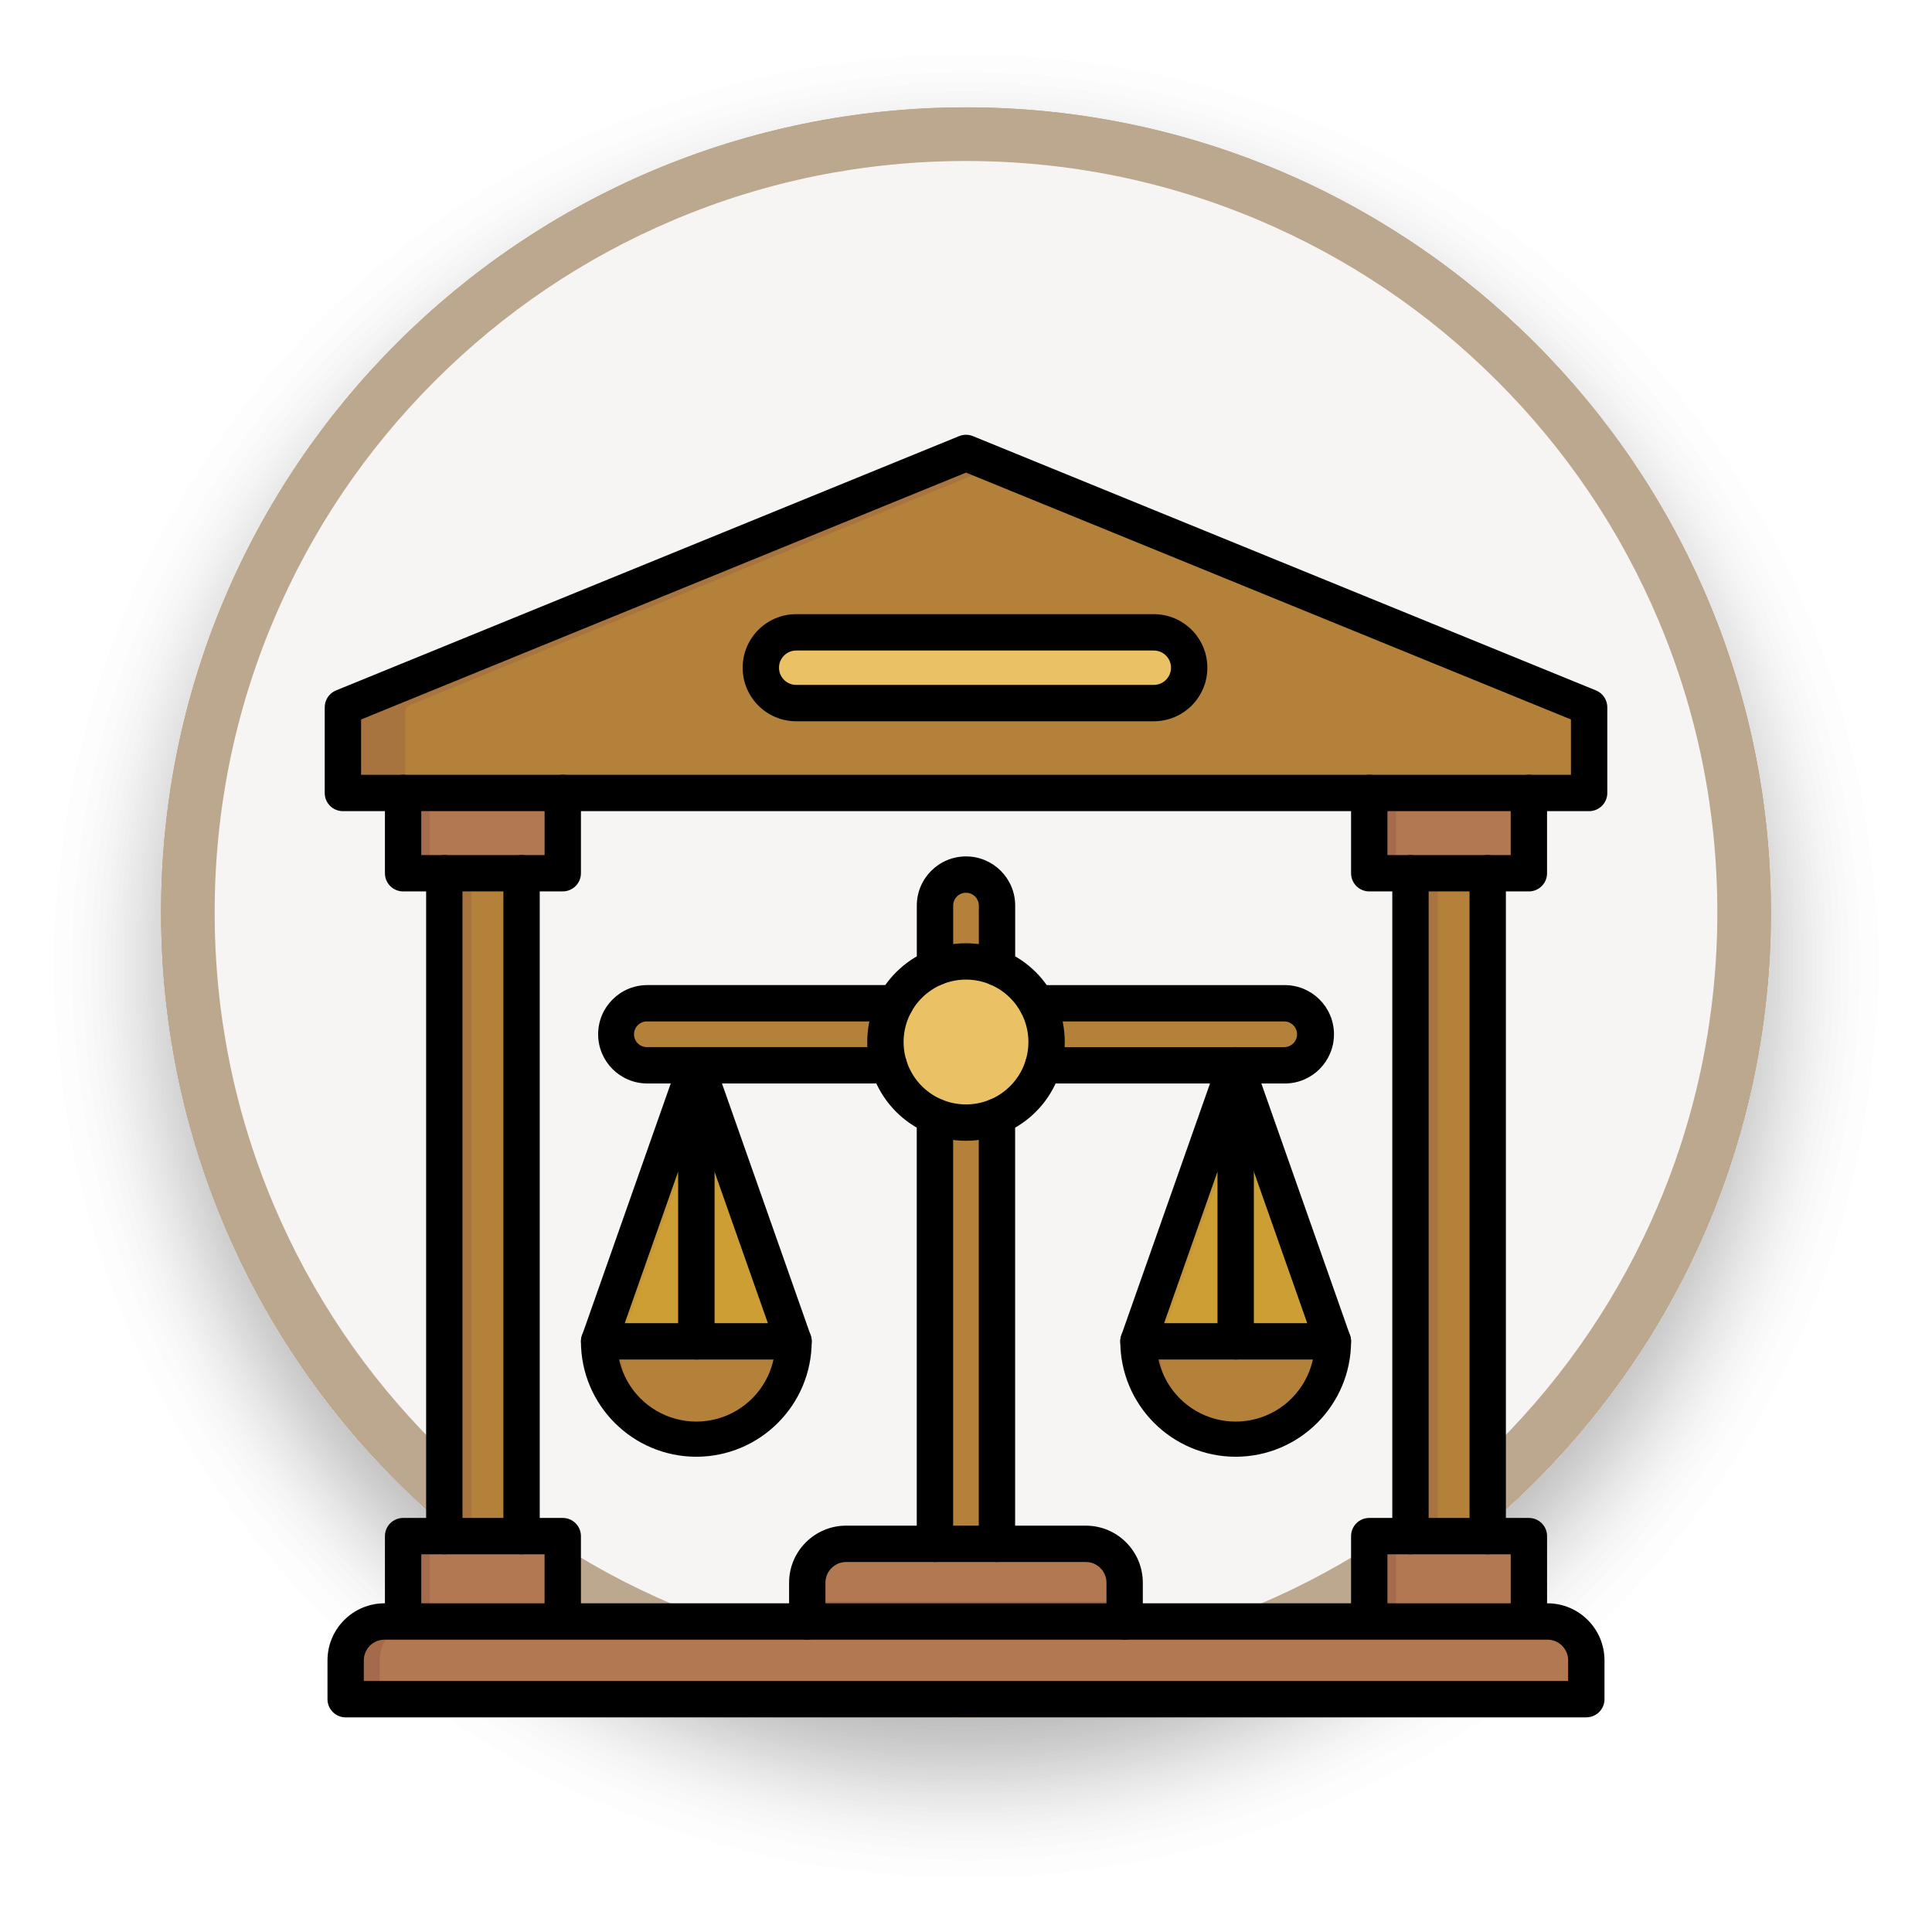
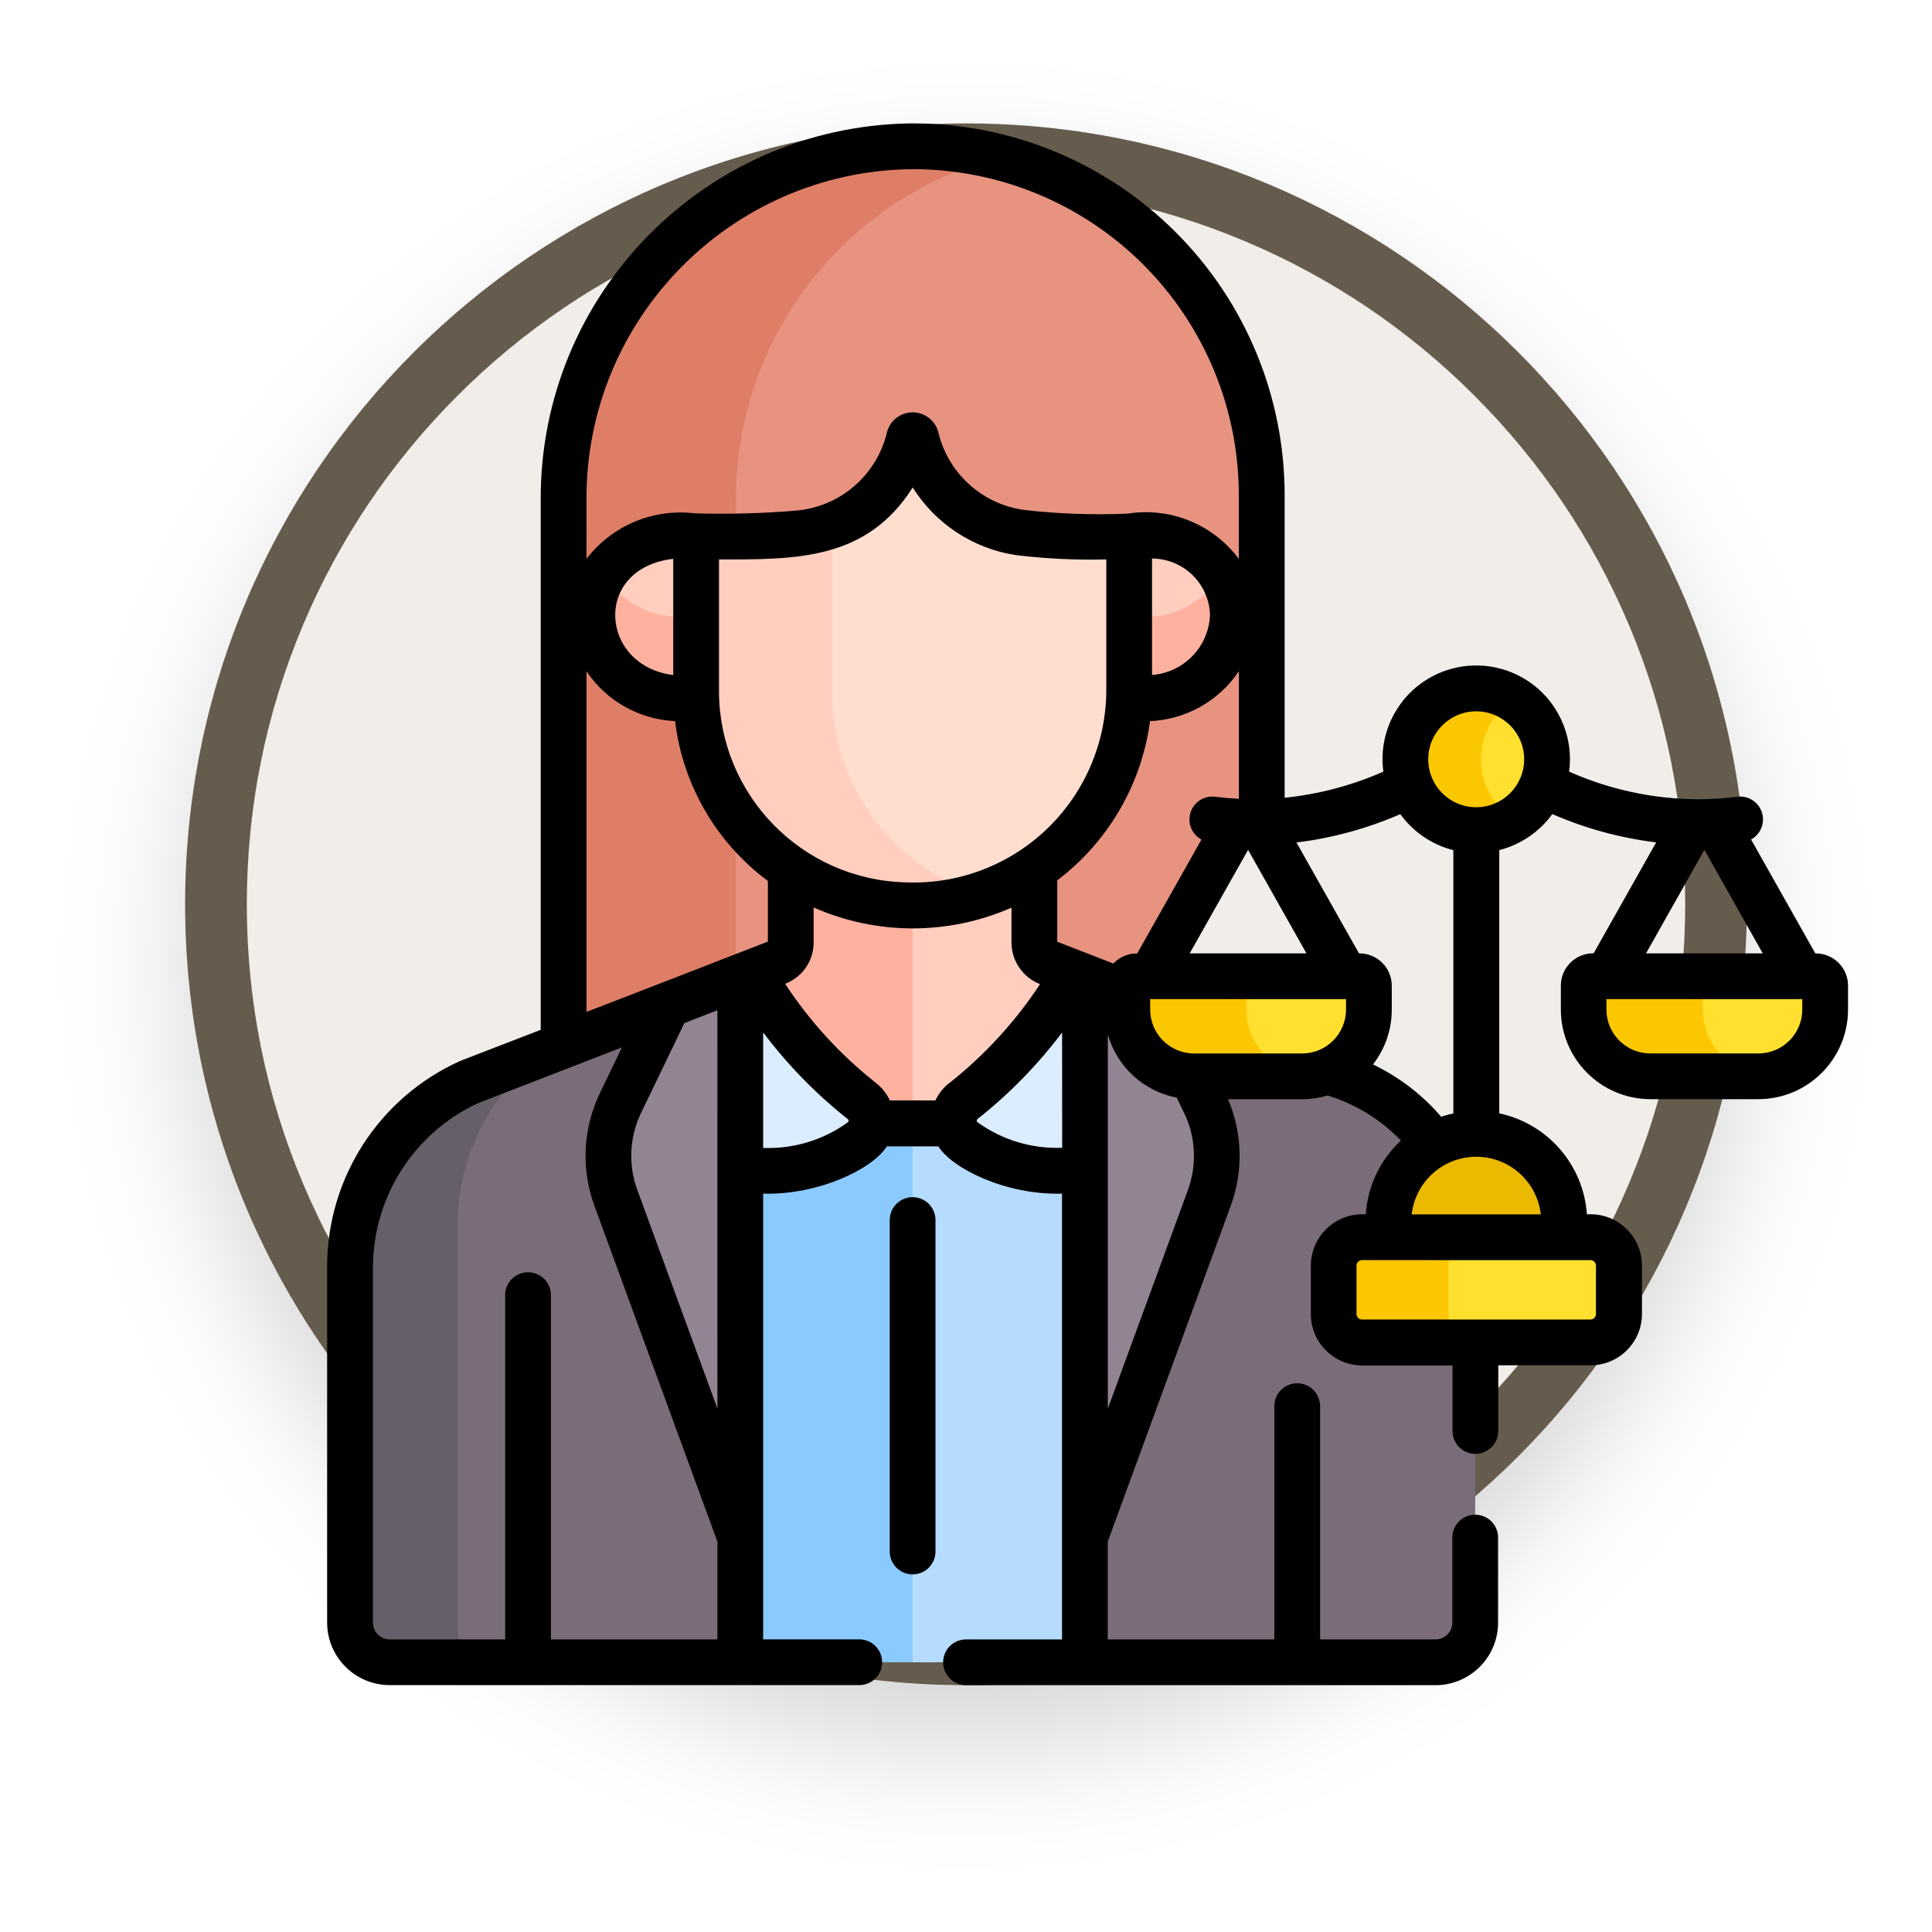
- <svg xmlns="http://www.w3.org/2000/svg" width="108" height="108" viewBox="0 0 108 108">
+ <svg xmlns="http://www.w3.org/2000/svg" width="93.934" height="93.934" viewBox="0 0 93.934 93.934">
  <defs>
-     <filter id="Path_978624" x="0" y="0" width="108" height="108" filterUnits="userSpaceOnUse">
+     <filter id="Path_978624" x="0" y="0" width="93.934" height="93.934" filterUnits="userSpaceOnUse">
      <feOffset dy="3" input="SourceAlpha" />
      <feGaussianBlur stdDeviation="3" result="blur" />
      <feFlood flood-opacity="0.161" />
      <feComposite operator="in" in2="blur" />
      <feComposite in="SourceGraphic" />
    </filter>
-     <filter id="Path_1076716" x="0" y="0" width="108" height="108" filterUnits="userSpaceOnUse">
-       <feOffset dy="3" input="SourceAlpha" />
-       <feGaussianBlur stdDeviation="3" result="blur-2" />
-       <feFlood flood-opacity="0.161" />
-       <feComposite operator="in" in2="blur-2" />
-       <feComposite in="SourceGraphic" />
-     </filter>
  </defs>
-   <g id="Group_1220638" data-name="Group 1220638" transform="translate(-619 -7810)">
-     <g id="Group_1220540" data-name="Group 1220540">
-       <g id="Group_1220539" data-name="Group 1220539" transform="translate(423 414.885)">
-         <g id="Group_1208503" data-name="Group 1208503" transform="translate(-420 6909.115)">
-           <g id="Group_1200660" data-name="Group 1200660">
-             <g id="Group_1181203" data-name="Group 1181203" transform="translate(625 492)">
-               <g id="Group_1172348" data-name="Group 1172348" transform="translate(0)">
-                 <g id="Group_1171897" data-name="Group 1171897">
-                   <g id="Group_1171052" data-name="Group 1171052">
-                     <g id="Group_1164581" data-name="Group 1164581">
-                       <g id="Group_1144123" data-name="Group 1144123">
-                         <g transform="matrix(1, 0, 0, 1, -9, -6)" filter="url(#Path_978624)">
-                           <g id="Path_978624-2" data-name="Path 978624" transform="translate(9 6)" fill="#f7f5f3">
-                             <path d="M 45 88.5 C 39.127 88.5 33.43 87.35 28.068 85.082 C 22.889 82.891 18.236 79.755 14.241 75.759 C 10.245 71.764 7.109 67.111 4.918 61.932 C 2.65 56.57 1.5 50.873 1.5 45 C 1.5 39.127 2.65 33.43 4.918 28.068 C 7.109 22.889 10.245 18.236 14.241 14.241 C 18.236 10.245 22.889 7.109 28.068 4.918 C 33.43 2.65 39.127 1.5 45 1.5 C 50.873 1.5 56.57 2.65 61.932 4.918 C 67.111 7.109 71.764 10.245 75.759 14.241 C 79.755 18.236 82.891 22.889 85.082 28.068 C 87.35 33.43 88.5 39.127 88.5 45 C 88.5 50.873 87.35 56.57 85.082 61.932 C 82.891 67.111 79.755 71.764 75.759 75.759 C 71.764 79.755 67.111 82.891 61.932 85.082 C 56.57 87.35 50.873 88.5 45 88.5 Z" stroke="none" />
-                             <path d="M 45 3 C 39.329 3 33.829 4.11 28.653 6.299 C 23.652 8.415 19.16 11.443 15.302 15.302 C 11.443 19.16 8.415 23.652 6.299 28.653 C 4.11 33.829 3 39.329 3 45 C 3 50.671 4.11 56.171 6.299 61.347 C 8.415 66.348 11.443 70.84 15.302 74.698 C 19.16 78.557 23.652 81.585 28.653 83.701 C 33.829 85.89 39.329 87 45 87 C 50.671 87 56.171 85.89 61.347 83.701 C 66.348 81.585 70.84 78.557 74.698 74.698 C 78.557 70.84 81.585 66.348 83.701 61.347 C 85.89 56.171 87 50.671 87 45 C 87 39.329 85.89 33.829 83.701 28.653 C 81.585 23.652 78.557 19.16 74.698 15.302 C 70.84 11.443 66.348 8.415 61.347 6.299 C 56.171 4.11 50.671 3 45 3 M 45 0 C 69.853 0 90 20.147 90 45 C 90 69.853 69.853 90 45 90 C 20.147 90 0 69.853 0 45 C 0 20.147 20.147 0 45 0 Z" stroke="none" fill="#bca78f" />
-                           </g>
-                         </g>
-                         <g transform="matrix(1, 0, 0, 1, -9, -6)" filter="url(#Path_1076716)">
-                           <g id="Path_1076716-2" data-name="Path 1076716" transform="translate(9 6)" fill="#f7f5f3">
-                             <path d="M 45 88.5 C 39.127 88.5 33.43 87.35 28.068 85.082 C 22.889 82.891 18.236 79.755 14.241 75.759 C 10.245 71.764 7.109 67.111 4.918 61.932 C 2.65 56.57 1.5 50.873 1.5 45 C 1.5 39.127 2.65 33.43 4.918 28.068 C 7.109 22.889 10.245 18.236 14.241 14.241 C 18.236 10.245 22.889 7.109 28.068 4.918 C 33.43 2.65 39.127 1.5 45 1.5 C 50.873 1.5 56.57 2.65 61.932 4.918 C 67.111 7.109 71.764 10.245 75.759 14.241 C 79.755 18.236 82.891 22.889 85.082 28.068 C 87.35 33.43 88.5 39.127 88.5 45 C 88.5 50.873 87.35 56.57 85.082 61.932 C 82.891 67.111 79.755 71.764 75.759 75.759 C 71.764 79.755 67.111 82.891 61.932 85.082 C 56.57 87.35 50.873 88.5 45 88.5 Z" stroke="none" />
-                             <path d="M 45 3 C 39.329 3 33.829 4.11 28.653 6.299 C 23.652 8.415 19.16 11.443 15.302 15.302 C 11.443 19.16 8.415 23.652 6.299 28.653 C 4.11 33.829 3 39.329 3 45 C 3 50.671 4.11 56.171 6.299 61.347 C 8.415 66.348 11.443 70.84 15.302 74.698 C 19.16 78.557 23.652 81.585 28.653 83.701 C 33.829 85.89 39.329 87 45 87 C 50.671 87 56.171 85.89 61.347 83.701 C 66.348 81.585 70.84 78.557 74.698 74.698 C 78.557 70.84 81.585 66.348 83.701 61.347 C 85.89 56.171 87 50.671 87 45 C 87 39.329 85.89 33.829 83.701 28.653 C 81.585 23.652 78.557 19.16 74.698 15.302 C 70.84 11.443 66.348 8.415 61.347 6.299 C 56.171 4.11 50.671 3 45 3 M 45 0 C 69.853 0 90 20.147 90 45 C 90 69.853 69.853 90 45 90 C 20.147 90 0 69.853 0 45 C 0 20.147 20.147 0 45 0 Z" stroke="none" fill="#bca78f" />
-                           </g>
-                         </g>
-                       </g>
-                     </g>
+   <g id="Group_1222235" data-name="Group 1222235" transform="translate(-609 -3132.29)">
+     <g id="Group_1222152" data-name="Group 1222152" transform="translate(0 60.257)">
+       <g id="Group_1220897" data-name="Group 1220897" transform="translate(2.459 -2427.083)">
+         <g id="Group_1219946" data-name="Group 1219946" transform="translate(615.541 5505.116)">
+           <g id="Group_1208655" data-name="Group 1208655">
+             <g id="Group_1208068" data-name="Group 1208068">
+               <g id="Group_1144123" data-name="Group 1144123">
+                 <g transform="matrix(1, 0, 0, 1, -9, -6)" filter="url(#Path_978624)">
+                   <g id="Path_978624-2" data-name="Path 978624" transform="translate(9 6)" fill="#f1ede8">
+                     <path d="M 37.967 74.434 C 33.043 74.434 28.268 73.47 23.773 71.568 C 19.43 69.732 15.53 67.102 12.181 63.753 C 8.831 60.403 6.202 56.503 4.365 52.161 C 2.464 47.666 1.5 42.89 1.5 37.967 C 1.5 33.043 2.464 28.268 4.365 23.773 C 6.202 19.43 8.831 15.53 12.181 12.181 C 15.53 8.831 19.43 6.202 23.773 4.365 C 28.268 2.464 33.043 1.5 37.967 1.5 C 42.89 1.5 47.666 2.464 52.161 4.365 C 56.503 6.202 60.403 8.831 63.753 12.181 C 67.102 15.53 69.732 19.43 71.568 23.773 C 73.47 28.268 74.434 33.043 74.434 37.967 C 74.434 42.89 73.47 47.666 71.568 52.161 C 69.732 56.503 67.102 60.403 63.753 63.753 C 60.403 67.102 56.503 69.732 52.161 71.568 C 47.666 73.47 42.89 74.434 37.967 74.434 Z" stroke="none" />
+                     <path d="M 37.967 3 C 33.245 3 28.666 3.924 24.357 5.747 C 20.194 7.508 16.454 10.029 13.242 13.242 C 10.029 16.454 7.508 20.194 5.747 24.357 C 3.924 28.666 3 33.245 3 37.967 C 3 42.689 3.924 47.268 5.747 51.577 C 7.508 55.74 10.029 59.48 13.242 62.692 C 16.454 65.904 20.194 68.426 24.357 70.187 C 28.666 72.009 33.245 72.934 37.967 72.934 C 42.689 72.934 47.268 72.009 51.577 70.187 C 55.74 68.426 59.48 65.904 62.692 62.692 C 65.904 59.48 68.426 55.74 70.187 51.577 C 72.009 47.268 72.934 42.689 72.934 37.967 C 72.934 33.245 72.009 28.666 70.187 24.357 C 68.426 20.194 65.904 16.454 62.692 13.242 C 59.48 10.029 55.74 7.508 51.577 5.747 C 47.268 3.924 42.689 3 37.967 3 M 37.967 0 C 58.935 0 75.934 16.998 75.934 37.967 C 75.934 58.935 58.935 75.934 37.967 75.934 C 16.998 75.934 0 58.935 0 37.967 C 0 16.998 16.998 0 37.967 0 Z" stroke="none" fill="#665b4e" />
                  </g>
                </g>
              </g>
            </g>
          </g>
        </g>
      </g>
-       <g id="Group_1215669" data-name="Group 1215669" transform="translate(422.019 4996.73)">
-         <g id="despacho-de-abogados" transform="translate(215.133 2837.574)">
-           <g id="Group_1215667" data-name="Group 1215667" transform="translate(1.016 1.033)">
-             <g id="Group_1215655" data-name="Group 1215655" transform="translate(0 0)">
-               <path id="Path_1159993" data-name="Path 1159993" d="M26.016,460.02H91.027a2.177,2.177,0,0,1,2.171,2.171v2.171H23.845v-2.171a2.177,2.177,0,0,1,2.171-2.171Z" transform="translate(-23.689 -394.731)" fill="#a36b4c" fill-rule="evenodd" />
-               <path id="Path_1159994" data-name="Path 1159994" d="M38.769,460.02h63.107a2.177,2.177,0,0,1,2.171,2.171v2.171H36.6v-2.171a2.177,2.177,0,0,1,2.171-2.171Z" transform="translate(-34.537 -394.731)" fill="#b17852" fill-rule="evenodd" />
-               <path id="Path_1159995" data-name="Path 1159995" d="M23.237,41.89H92.031a.436.436,0,0,0,.435-.435V37.391a.428.428,0,0,0-.271-.4L57.8,22.948a.421.421,0,0,0-.329,0l-34.4,14.039a.428.428,0,0,0-.271.4v4.064a.436.436,0,0,0,.435.435Z" transform="translate(-22.802 -22.915)" fill="#a7733e" fill-rule="evenodd" />
-               <path id="Path_1159996" data-name="Path 1159996" d="M46.557,45.747h65.311a.436.436,0,0,0,.435-.435V41.247a.428.428,0,0,0-.271-.4l-32.82-13.4-32.82,13.4a.428.428,0,0,0-.271.4v4.064a.436.436,0,0,0,.435.435Z" transform="translate(-42.639 -26.772)" fill="#b4813a" fill-rule="evenodd" />
-             </g>
-             <g id="Group_1215660" data-name="Group 1215660" transform="translate(3.366 18.976)">
-               <g id="Group_1215657" data-name="Group 1215657" transform="translate(54.009)">
-                 <path id="Path_1159997" data-name="Path 1159997" d="M422.336,180.179h4.318v37.285h-4.318Z" transform="translate(-420.033 -175.664)" fill="#b4813a" />
-                 <g id="Group_1215656" data-name="Group 1215656">
-                   <path id="Path_1159998" data-name="Path 1159998" d="M406.917,149.954h8.924v4.515h-8.924Z" transform="translate(-406.917 -149.954)" fill="#b17852" />
-                   <path id="Path_1159999" data-name="Path 1159999" d="M406.917,429.8h8.924v4.515h-8.924Z" transform="translate(-406.917 -387.997)" fill="#b17852" />
-                 </g>
-               </g>
-               <g id="Group_1215659" data-name="Group 1215659">
-                 <path id="Path_1160000" data-name="Path 1160000" d="M60.755,180.179h4.318v37.285H60.755Z" transform="translate(-58.452 -175.664)" fill="#b4813a" />
-                 <g id="Group_1215658" data-name="Group 1215658">
-                   <path id="Path_1160001" data-name="Path 1160001" d="M45.336,149.954H54.26v4.515H45.336Z" transform="translate(-45.336 -149.954)" fill="#b17852" />
-                   <path id="Path_1160002" data-name="Path 1160002" d="M45.336,429.8H54.26v4.515H45.336Z" transform="translate(-45.336 -387.997)" fill="#b17852" />
-                 </g>
-               </g>
-             </g>
-             <g id="Group_1215662" data-name="Group 1215662" transform="translate(3.366 18.976)">
-               <path id="Path_1160003" data-name="Path 1160003" d="M60.755,180.179h1.527v37.285H60.755Z" transform="translate(-58.452 -175.665)" fill="#a7733e" />
-               <g id="Group_1215661" data-name="Group 1215661">
-                 <path id="Path_1160004" data-name="Path 1160004" d="M45.336,149.956h1.49v4.514h-1.49Z" transform="translate(-45.336 -149.956)" fill="#a46b4d" />
-                 <path id="Path_1160005" data-name="Path 1160005" d="M45.336,429.795h1.49v4.515h-1.49Z" transform="translate(-45.336 -387.996)" fill="#a46b4d" />
-               </g>
-             </g>
-             <rect id="Rectangle_420184" data-name="Rectangle 420184" width="39.098" height="3.468" rx="1.734" transform="translate(15.283 30.731)" fill="#a7733e" />
-             <path id="Path_1160006" data-name="Path 1160006" d="M164.421,235.107a1.741,1.741,0,0,1-1.691,1.353H127.1a1.387,1.387,0,1,1,0-2.706h35.63A1.74,1.74,0,0,1,164.421,235.107Z" transform="translate(-110.082 -202.261)" fill="#b4813a" fill-rule="evenodd" />
-             <path id="Path_1160007" data-name="Path 1160007" d="M246.126,180.468a1.735,1.735,0,0,1,1.734,1.734V220.49a1.734,1.734,0,1,1-3.468,0V182.2a1.735,1.735,0,0,1,1.734-1.734Z" transform="translate(-211.294 -156.935)" fill="#b4813a" />
-             <path id="Path_1160008" data-name="Path 1160008" d="M244.519,221.982a1.718,1.718,0,0,1-.127-.648V183.045a1.74,1.74,0,0,1,1.035-1.586v40.523h-.908Z" transform="translate(-211.294 -157.778)" fill="#a7733e" fill-rule="evenodd" />
-             <g id="Group_1215663" data-name="Group 1215663" transform="translate(44.473 35.074)">
-               <path id="Path_1160009" data-name="Path 1160009" d="M331.415,355.178a5.435,5.435,0,0,1-10.869,0Z" transform="translate(-320.546 -340.622)" fill="#aa763d" fill-rule="evenodd" />
-               <path id="Path_1160010" data-name="Path 1160010" d="M338.544,355.178a4.841,4.841,0,1,1-9.618,0Z" transform="translate(-327.674 -340.622)" fill="#b4813a" fill-rule="evenodd" />
-               <path id="Path_1160011" data-name="Path 1160011" d="M325.57,258.02l-5.024,14.265h10.87l-5.024-14.265a.435.435,0,0,0-.821,0Z" transform="translate(-320.546 -257.729)" fill="#c79736" fill-rule="evenodd" />
-               <path id="Path_1160012" data-name="Path 1160012" d="M328.927,277.421h9.618l-4.809-13.654Z" transform="translate(-327.675 -262.865)" fill="#cd9e34" fill-rule="evenodd" />
-             </g>
-             <path id="Path_1160013" data-name="Path 1160013" d="M198.8,430.955h13.4a2.177,2.177,0,0,1,2.171,2.171V435.3H196.626v-2.171a2.177,2.177,0,0,1,2.171-2.171Z" transform="translate(-170.662 -370.007)" fill="#b17852" fill-rule="evenodd" />
-             <path id="Path_1160014" data-name="Path 1160014" d="M196.627,452.754h17.737v1.085H196.627Z" transform="translate(-170.663 -388.55)" fill="#a36b4c" />
-             <circle id="Ellipse_14309" data-name="Ellipse 14309" cx="4.505" cy="4.505" r="4.505" transform="translate(30.118 28.611) rotate(-2.579)" fill="#eac165" />
-             <rect id="Rectangle_420185" data-name="Rectangle 420185" width="23.943" height="3.955" rx="1.978" transform="translate(23.364 9.996)" fill="#eac165" />
-             <g id="Group_1215664" data-name="Group 1215664" transform="translate(14.322 35.074)">
-               <path id="Path_1160015" data-name="Path 1160015" d="M129.553,355.178a5.435,5.435,0,0,1-10.87,0Z" transform="translate(-118.684 -340.622)" fill="#aa763d" fill-rule="evenodd" />
-               <path id="Path_1160016" data-name="Path 1160016" d="M136.682,355.178a4.841,4.841,0,1,1-9.618,0Z" transform="translate(-125.812 -340.622)" fill="#b4813a" fill-rule="evenodd" />
-               <path id="Path_1160017" data-name="Path 1160017" d="M123.708,258.02l-5.024,14.265h10.87l-5.024-14.265a.435.435,0,0,0-.821,0Z" transform="translate(-118.684 -257.729)" fill="#c79736" fill-rule="evenodd" />
-               <path id="Path_1160018" data-name="Path 1160018" d="M127.065,277.421h9.618l-4.809-13.654Z" transform="translate(-125.813 -262.865)" fill="#cd9e34" fill-rule="evenodd" />
-             </g>
-             <g id="Group_1215666" data-name="Group 1215666" transform="translate(57.374 18.976)">
-               <path id="Path_1160019" data-name="Path 1160019" d="M422.336,180.179h1.527v37.285h-1.527Z" transform="translate(-420.033 -175.665)" fill="#a7733e" />
-               <g id="Group_1215665" data-name="Group 1215665" transform="translate(0)">
-                 <path id="Path_1160020" data-name="Path 1160020" d="M406.917,149.956h1.49v4.514h-1.49Z" transform="translate(-406.917 -149.956)" fill="#a46b4d" />
-                 <path id="Path_1160021" data-name="Path 1160021" d="M406.917,429.795h1.49v4.515h-1.49Z" transform="translate(-406.917 -387.996)" fill="#a46b4d" />
-               </g>
-             </g>
+       <g id="abogado_3_" data-name="abogado (3)" transform="translate(618.205 3078.033)">
+         <g id="Group_1222150" data-name="Group 1222150" transform="translate(7.814 1.112)">
+           <path id="Path_1173949" data-name="Path 1173949" d="M145.436,11.046H140.7l-6.674,6.448-2.793,5.413V55.09h21.583l.519-4.216L158.2,43V27.491a16.977,16.977,0,0,0-12.765-16.445Z" transform="translate(-113.877 -10.52)" fill="#e79380" />
+           <path id="Path_1173950" data-name="Path 1173950" d="M92.584,24.684a17.194,17.194,0,0,1,12.8-16.658A16.984,16.984,0,0,0,84.2,24.684V51.216l.548.854h8.379l-.548-.854Z" transform="translate(-73.823 -7.501)" fill="#df7e66" />
+           <path id="Path_1173951" data-name="Path 1173951" d="M60.767,314.92c.114-.383-3.644-19.624-3.644-19.624l.115-6.267L50.613,291.6l-3.248,3.19-.767,2.88v21.727l.644,1.224.315.367h13.21l.547-.59v-5.374c-.361-.025-.559-.058-.547-.1Z" transform="translate(-41.793 -247.276)" fill="#7b6c79" />
+           <path id="Path_1173952" data-name="Path 1173952" d="M19.442,332.365V312.6a10.192,10.192,0,0,1,4.369-8.32l-3.819,1.481a9.914,9.914,0,0,0-5.79,8.98v17.3a1.929,1.929,0,0,0,1.929,1.929h4.147a1.969,1.969,0,0,1-.836-1.611Z" transform="translate(-14.202 -260.267)" fill="#665e68" />
+           <path id="Path_1173953" data-name="Path 1173953" d="M265.569,320.934a1.383,1.383,0,0,1-1.383-1.383V317.2a1.383,1.383,0,0,1,1.383-1.383h1.343a4.27,4.27,0,0,1,2.166-4.5,9.176,9.176,0,0,0-3.8-3.042l-1.366-.529a3.234,3.234,0,0,1-1.259.253H257.4a3.231,3.231,0,0,1-2.095-.768v.117l2.1,4.6L252.1,330.423l-.529.012v5.056l.529,1H269.14a1.929,1.929,0,0,0,1.929-1.929V320.934Z" transform="translate(-216.364 -262.779)" fill="#7b6c79" />
+           <path id="Path_1173954" data-name="Path 1173954" d="M201.172,320.69h-6.105v27.26h8.909V323.93Z" transform="translate(-168.243 -274.242)" fill="#b5dcff" />
+           <path id="Path_1173955" data-name="Path 1173955" d="M150.513,320.69H144.72l-2.585,3.24v24.02h8.378Z" transform="translate(-123.162 -274.242)" fill="#8bcaff" />
+           <path id="Path_1173956" data-name="Path 1173956" d="M203.426,246.71l-1.226-.475a1.07,1.07,0,0,1-.684-1l0-3.587-.726-.462h-5.719v12.853h2.539l1.218-.494,4.944-5.7Z" transform="translate(-168.243 -206.533)" fill="#ffcebe" />
+           <path id="Path_1173957" data-name="Path 1173957" d="M153.652,241.19h-5.189l-.736.483v3.559c0,.819-.731,1.016-1.042,1.137l-.864.335.16,1.95,4.622,5.116,1.041.272h2.008V241.19Z" transform="translate(-126.301 -206.532)" fill="#ffb1a0" />
+           <path id="Path_1173958" data-name="Path 1173958" d="M105.3,279.8l-3.529,1.368-2.3,4.774a5.891,5.891,0,0,0-.225,4.584l6.055,16.533V279.8Z" transform="translate(-86.324 -239.419)" fill="#938493" />
+           <path id="Path_1173959" data-name="Path 1173959" d="M260.964,285.976l-.631-1.31-3.141-4.031-2.057-.8v27.254l6.055-16.533A5.89,5.89,0,0,0,260.964,285.976Z" transform="translate(-219.402 -239.449)" fill="#938493" />
+           <path id="Path_1173960" data-name="Path 1173960" d="M97.375,136.985v.72l1.808,1.73H102.4v-3.616l-.531-.675h-.006a5.136,5.136,0,0,0-3.978,1.166h0A4.075,4.075,0,0,0,97.375,136.985Z" transform="translate(-85.04 -116.173)" fill="#ffcebe" />
+           <path id="Path_1173961" data-name="Path 1173961" d="M269.239,139.407l1.338-.978.224-1.472a4.1,4.1,0,0,0-.508-.677,4.869,4.869,0,0,0-3.977-1.164h-.006v.007l-.576.742v3.542h3.5Z" transform="translate(-228.431 -116.144)" fill="#ffcebe" />
+           <path id="Path_1173962" data-name="Path 1173962" d="M94.2,147.836a3.831,3.831,0,0,0-.552,1.979,4.246,4.246,0,0,0,5.049,3.994l.525-.383v-3.957l-.525.383A4.414,4.414,0,0,1,94.2,147.836Z" transform="translate(-81.867 -127.023)" fill="#ffb1a0" />
+           <path id="Path_1173963" data-name="Path 1173963" d="M266.3,149.85l-.567-.424v3.957l.567.424a4.247,4.247,0,0,0,5.052-3.993,3.831,3.831,0,0,0-.552-1.979,4.415,4.415,0,0,1-4.5,2.015Z" transform="translate(-228.43 -127.022)" fill="#ffb1a0" />
+           <path id="Path_1173964" data-name="Path 1173964" d="M358.861,331.285a4.271,4.271,0,0,0-4.207,5.022l.561.334h7.119l.734-.334a4.27,4.27,0,0,0-4.207-5.022Z" transform="translate(-304.106 -283.265)" fill="#eab900" />
+           <path id="Path_1173965" data-name="Path 1173965" d="M380.221,365.146h-5.975l-.391.118-.568.482-.136.358v3.168l.371.663.751.324h5.949a1.383,1.383,0,0,0,1.383-1.383v-2.347A1.383,1.383,0,0,0,380.221,365.146Z" transform="translate(-319.916 -312.104)" fill="#ffe02f" />
+           <path id="Path_1173966" data-name="Path 1173966" d="M342.234,368.876v-2.347a1.383,1.383,0,0,1,1.383-1.383h-5.58a1.383,1.383,0,0,0-1.383,1.383v2.347a1.383,1.383,0,0,0,1.383,1.383h5.58A1.383,1.383,0,0,1,342.234,368.876Z" transform="translate(-288.832 -312.104)" fill="#fbc700" />
+           <path id="Path_1173967" data-name="Path 1173967" d="M462.438,279.6h-5.317c-.151.134-.3.273-.3.273v2.583l.735,1.137.884.581,1.009.292h.2a3.245,3.245,0,0,0,3.245-3.245v-1.164A.457.457,0,0,0,462.438,279.6Z" transform="translate(-391.175 -239.244)" fill="#ffe02f" />
+           <path id="Path_1173968" data-name="Path 1173968" d="M424.395,281.22v-1.164a.457.457,0,0,1,.457-.457h-5.795a.457.457,0,0,0-.457.457v1.164a3.245,3.245,0,0,0,3.245,3.245H427.1c.091,0,.18,0,.269-.012A3.244,3.244,0,0,1,424.395,281.22Z" transform="translate(-358.625 -239.245)" fill="#fbc700" />
+           <g id="Group_1222149" data-name="Group 1222149" transform="translate(37.79 40.354)">
+             <path id="Path_1173969" data-name="Path 1173969" d="M312.844,279.6h-5.317c-.151.134-.3.273-.3.273v2.583l.735,1.137.884.581,1.009.292h.2a3.245,3.245,0,0,0,3.245-3.245v-1.164A.457.457,0,0,0,312.844,279.6Z" transform="translate(-301.556 -279.598)" fill="#ffe02f" />
+             <path id="Path_1173970" data-name="Path 1173970" d="M274.8,281.22v-1.164a.457.457,0,0,1,.457-.457h-5.795a.457.457,0,0,0-.457.457v1.164a3.245,3.245,0,0,0,3.245,3.245h5.256c.091,0,.18,0,.269-.012A3.244,3.244,0,0,1,274.8,281.22Z" transform="translate(-269.007 -279.599)" fill="#fbc700" />
          </g>
-           <g id="Group_1215668" data-name="Group 1215668" transform="translate(0 0)">
-             <path id="Path_1160022" data-name="Path 1160022" d="M19.071,457.665H86.392V456.51a1.155,1.155,0,0,0-1.154-1.155H20.226a1.157,1.157,0,0,0-1.156,1.155v1.155ZM87.408,459.7H18.055a1.017,1.017,0,0,1-1.016-1.016V456.51a3.191,3.191,0,0,1,3.187-3.187H85.238a3.19,3.19,0,0,1,3.186,3.187v2.171a1.016,1.016,0,0,1-1.016,1.016Z" transform="translate(-16.884 -388.001)" fill-rule="evenodd" />
-             <path id="Path_1160023" data-name="Path 1160023" d="M18.032,35.01H85.665V31.917l-33.816-13.8-33.816,13.8V35.01Zm68.649,2.032H17.016A1.015,1.015,0,0,1,16,36.026V31.233a1.017,1.017,0,0,1,.631-.94L51.464,16.077a1.02,1.02,0,0,1,.768,0L87.064,30.293a1.016,1.016,0,0,1,.633.941v4.792a1.016,1.016,0,0,1-1.016,1.016Z" transform="translate(-16 -16.002)" fill-rule="evenodd" />
-             <path id="Path_1160024" data-name="Path 1160024" d="M416.551,212.388a1.016,1.016,0,0,1-1.016-1.016V174.318a1.016,1.016,0,0,1,2.032,0v37.054a1.017,1.017,0,0,1-1.016,1.016Zm4.318,0a1.016,1.016,0,0,1-1.016-1.016V174.318a1.016,1.016,0,1,1,2.032,0v37.054a1.017,1.017,0,0,1-1.016,1.016Z" transform="translate(-355.857 -149.806)" fill-rule="evenodd" />
-             <path id="Path_1160025" data-name="Path 1160025" d="M410.055,427.893a1.015,1.015,0,0,1-1.016-1.016v-3.47h-6.892v3.47a1.016,1.016,0,0,1-2.032,0v-4.486a1.015,1.015,0,0,1,1.016-1.016h8.924a1.016,1.016,0,0,1,1.016,1.016v4.486A1.016,1.016,0,0,1,410.055,427.893Z" transform="translate(-342.741 -360.825)" fill-rule="evenodd" />
-             <path id="Path_1160026" data-name="Path 1160026" d="M54.968,212.388a1.016,1.016,0,0,1-1.016-1.016V174.318a1.016,1.016,0,0,1,2.032,0v37.054a1.017,1.017,0,0,1-1.016,1.016Zm4.318,0a1.016,1.016,0,0,1-1.016-1.016V174.318a1.016,1.016,0,1,1,2.032,0v37.054A1.016,1.016,0,0,1,59.286,212.388Z" transform="translate(-48.283 -149.806)" fill-rule="evenodd" />
-             <path id="Path_1160027" data-name="Path 1160027" d="M48.473,427.893a1.015,1.015,0,0,1-1.016-1.016v-3.47H40.565v3.47a1.016,1.016,0,0,1-2.032,0v-4.486a1.015,1.015,0,0,1,1.016-1.016h8.924a1.015,1.015,0,0,1,1.016,1.016v4.486A1.015,1.015,0,0,1,48.473,427.893Z" transform="translate(-35.167 -360.825)" fill-rule="evenodd" />
-             <path id="Path_1160028" data-name="Path 1160028" d="M134.566,227.461h-13.5a2.75,2.75,0,1,1,0-5.5h13.863a1.016,1.016,0,0,1,0,2.032H121.066a.718.718,0,1,0,0,1.435h13.5a1.016,1.016,0,0,1,0,2.032Zm22.13,0h-13.5a1.016,1.016,0,1,1,0-2.032h13.5a.718.718,0,0,0,0-1.435H142.833a1.016,1.016,0,1,1,0-2.032H156.7a2.75,2.75,0,0,1,0,5.5Z" transform="translate(-103.032 -191.198)" fill-rule="evenodd" />
-             <path id="Path_1160029" data-name="Path 1160029" d="M238.6,181.013A1.017,1.017,0,0,1,237.587,180v-3.469a2.75,2.75,0,1,1,5.5,0V180a1.016,1.016,0,1,1-2.032,0v-3.469a.718.718,0,1,0-1.436,0V180a1.016,1.016,0,0,1-1.016,1.016Zm0,32.211a1.016,1.016,0,0,1-1.016-1.016V188.316a1.016,1.016,0,1,1,2.032,0v23.892a1.015,1.015,0,0,1-1.016,1.016Zm3.467,0a1.016,1.016,0,0,1-1.016-1.016V188.316a1.016,1.016,0,1,1,2.032,0v23.892a1.015,1.015,0,0,1-1.016,1.016Z" transform="translate(-204.489 -150.211)" fill-rule="evenodd" />
-             <path id="Path_1160030" data-name="Path 1160030" d="M118.333,355.949a6.457,6.457,0,0,1-6.45-6.451,1.016,1.016,0,0,1,2.032,0,4.419,4.419,0,1,0,8.837,0,1.016,1.016,0,1,1,2.032,0,6.458,6.458,0,0,1-6.451,6.451Z" transform="translate(-97.561 -298.82)" fill-rule="evenodd" />
-             <path id="Path_1160031" data-name="Path 1160031" d="M114.329,260.608h2.984v-8.471Zm4,2.032H112.9a1.015,1.015,0,0,1-.959-1.352l5.435-15.431a1.015,1.015,0,0,1,1.974.337v15.431a1.015,1.015,0,0,1-1.016,1.016Z" transform="translate(-97.557 -210.946)" fill-rule="evenodd" />
-             <path id="Path_1160032" data-name="Path 1160032" d="M154.713,262.64h-5.435a1.016,1.016,0,0,1,0-2.032h4l-4.958-14.077a1.016,1.016,0,1,1,1.917-.675l5.434,15.431a1.015,1.015,0,0,1-.958,1.353Z" transform="translate(-128.506 -210.946)" fill-rule="evenodd" />
-             <path id="Path_1160033" data-name="Path 1160033" d="M320.194,355.949a6.458,6.458,0,0,1-6.45-6.451,1.016,1.016,0,0,1,2.032,0,4.419,4.419,0,1,0,8.837,0,1.016,1.016,0,1,1,2.032,0,6.458,6.458,0,0,1-6.451,6.451Z" transform="translate(-269.271 -298.82)" fill-rule="evenodd" />
-             <path id="Path_1160034" data-name="Path 1160034" d="M316.19,260.608h2.984v-8.471Zm4,2.032h-5.434a1.015,1.015,0,0,1-.96-1.352l5.436-15.431a1.015,1.015,0,0,1,1.974.337v15.431a1.016,1.016,0,0,1-1.016,1.016Z" transform="translate(-269.267 -210.946)" fill-rule="evenodd" />
-             <path id="Path_1160035" data-name="Path 1160035" d="M356.575,262.64H351.14a1.016,1.016,0,1,1,0-2.032h4l-4.958-14.077a1.016,1.016,0,1,1,1.917-.675l5.434,15.431a1.015,1.015,0,0,1-.958,1.353Z" transform="translate(-300.217 -210.946)" fill-rule="evenodd" />
-             <path id="Path_1160036" data-name="Path 1160036" d="M208.574,430.636a1.016,1.016,0,0,1-1.016-1.016v-2.17a1.156,1.156,0,0,0-1.154-1.155h-13.4a1.157,1.157,0,0,0-1.155,1.155v2.17a1.016,1.016,0,1,1-2.032,0v-2.17a3.191,3.191,0,0,1,3.187-3.187h13.4a3.19,3.19,0,0,1,3.186,3.187v2.169a1.015,1.015,0,0,1-1.016,1.016Z" transform="translate(-163.858 -363.282)" fill-rule="evenodd" />
-             <path id="Path_1160037" data-name="Path 1160037" d="M224.559,208.331a3.489,3.489,0,1,0,3.489,3.489,3.492,3.492,0,0,0-3.489-3.489Zm0,9.01a5.521,5.521,0,1,1,5.521-5.521,5.527,5.527,0,0,1-5.521,5.521Z" transform="translate(-188.711 -177.875)" fill-rule="evenodd" />
-             <path id="Path_1160038" data-name="Path 1160038" d="M175.411,85.173a.961.961,0,0,0,0,1.923H195.4a.961.961,0,1,0,0-1.923ZM195.4,89.128H175.411a2.993,2.993,0,0,1,0-5.987H195.4a2.993,2.993,0,1,1,0,5.987Z" transform="translate(-149.054 -73.113)" fill-rule="evenodd" />
-             <path id="Path_1160039" data-name="Path 1160039" d="M410.054,149.776h-8.923a1.016,1.016,0,0,1-1.016-1.016v-4.488a1.016,1.016,0,0,1,2.032,0v3.471h6.891v-3.472a1.016,1.016,0,1,1,2.032,0v4.487A1.016,1.016,0,0,1,410.054,149.776Z" transform="translate(-342.741 -124.249)" fill-rule="evenodd" />
-             <path id="Path_1160040" data-name="Path 1160040" d="M48.472,149.776H39.548a1.017,1.017,0,0,1-1.016-1.016v-4.488a1.016,1.016,0,0,1,2.032,0v3.471h6.893v-3.472a1.016,1.016,0,1,1,2.032,0v4.487a1.017,1.017,0,0,1-1.016,1.016Z" transform="translate(-35.166 -124.249)" fill-rule="evenodd" />
-           </g>
+           <path id="Path_1173971" data-name="Path 1173971" d="M384.208,188.823h-.42l-1.224,1.661-.371,1.252a10.715,10.715,0,0,0,.179,1.714,7.217,7.217,0,0,1,.6.779l1.236.421a3.443,3.443,0,0,0,0-5.827Z" transform="translate(-327.617 -161.931)" fill="#ffe02f" />
+           <path id="Path_1173972" data-name="Path 1173972" d="M363.852,188.691a3.441,3.441,0,0,1,1.609-2.914,3.444,3.444,0,1,0,0,5.827A3.44,3.44,0,0,1,363.852,188.691Z" transform="translate(-308.87 -158.886)" fill="#fbc700" />
+           <path id="Path_1173973" data-name="Path 1173973" d="M142.134,287.891a7.672,7.672,0,0,0,5.991-1.42,1.213,1.213,0,0,0-.074-1.84,21.111,21.111,0,0,1-5.37-6.256l-.547.212v9.3Z" transform="translate(-123.161 -238.202)" fill="#dbedff" />
+           <path id="Path_1173974" data-name="Path 1173974" d="M218.506,278.618l-.549-.213a21.112,21.112,0,0,1-5.368,6.251,1.213,1.213,0,0,0-.074,1.84,7.672,7.672,0,0,0,5.991,1.42v-9.3Z" transform="translate(-182.774 -238.228)" fill="#dbedff" />
+           <path id="Path_1173975" data-name="Path 1173975" d="M180.113,107.144c-.33,0-.355-.008-2.183-.163a6.11,6.11,0,0,1-5.315-4.623.177.177,0,0,0-.344,0,6.176,6.176,0,0,1-3.745,4.262l-.644.812v9.838l1.98,4.152,1.977,2.175,3.439,1.123a10.54,10.54,0,0,0,7.691-10.114v-7.461Z" transform="translate(-145.09 -88.172)" fill="#ffdecf" />
+           <path id="Path_1173976" data-name="Path 1173976" d="M134.262,139.971v-8.088a5.721,5.721,0,0,1-1.628.372c.148-.011-1.871.153-2.23.153h-2.752v7.563a10.386,10.386,0,0,0,10.635,10.377,10.149,10.149,0,0,0,3.218-.513A10.309,10.309,0,0,1,134.262,139.971Z" transform="translate(-110.826 -113.436)" fill="#ffcebe" />
+         </g>
+         <g id="Group_1222151" data-name="Group 1222151" transform="translate(6.702)">
+           <path id="Path_1173977" data-name="Path 1173977" d="M192.238,352.021a1.112,1.112,0,0,0-1.112,1.112v16.116a1.112,1.112,0,0,0,2.225,0V353.133A1.112,1.112,0,0,0,192.238,352.021Z" transform="translate(-163.774 -299.814)" />
+           <path id="Path_1173978" data-name="Path 1173978" d="M79.078,40.354h-.023l-3.123-5.538a1.112,1.112,0,0,0-.675-2.079,14.8,14.8,0,0,1-1.911.124,15.626,15.626,0,0,1-6.261-1.344,4.556,4.556,0,1,0-9.031,0,15.934,15.934,0,0,1-4.8,1.27v-14.7A18.071,18.071,0,0,0,35.168,0h-.136A18.238,18.238,0,0,0,17.084,18.3v25.77l-3.882,1.5-.022.009A10.963,10.963,0,0,0,6.7,55.588v17.3a3.045,3.045,0,0,0,3.042,3.042H32.572a1.112,1.112,0,1,0,0-2.225H27.9V52.036c2.67.07,5.3-1.176,6.015-2.3h2.5c.693,1.092,3.294,2.373,6.015,2.3V73.709H37.763a1.112,1.112,0,1,0,0,2.225H60.59a3.045,3.045,0,0,0,3.042-3.042V68.757a1.112,1.112,0,1,0-2.225,0v4.135a.818.818,0,0,1-.817.817H54.979V62.367a1.112,1.112,0,1,0-2.225,0V73.709h-8.1V68.954l5.987-16.348a7.044,7.044,0,0,0-.138-5.162h3.6a4.5,4.5,0,0,0,1.242-.18,8.319,8.319,0,0,1,3.563,2.189A5.39,5.39,0,0,0,57.2,53.042a2.507,2.507,0,0,0-2.672,2.5v2.347a2.5,2.5,0,0,0,2.5,2.5h4.388v3.186a1.112,1.112,0,0,0,2.225,0V60.38h4.487a2.5,2.5,0,0,0,2.5-2.5V55.537a2.5,2.5,0,0,0-2.5-2.5h-.178a5.4,5.4,0,0,0-4.26-4.906v-12.8a4.569,4.569,0,0,0,2.578-1.751,18.2,18.2,0,0,0,5.05,1.378l-3.041,5.392h-.023a1.571,1.571,0,0,0-1.57,1.57v1.164a4.362,4.362,0,0,0,4.357,4.357H76.29a4.362,4.362,0,0,0,4.357-4.357V41.924a1.571,1.571,0,0,0-1.569-1.57Zm-24.762,0H48.638l2.839-5.034ZM19.309,18.3A16.007,16.007,0,0,1,35.048,2.225h.12A15.849,15.849,0,0,1,51.026,18.083v3.089a5.642,5.642,0,0,0-5.4-2.2,32.072,32.072,0,0,1-4.877-.16,4.975,4.975,0,0,1-4.328-3.777,1.289,1.289,0,0,0-2.506,0,4.975,4.975,0,0,1-4.406,3.79,43.746,43.746,0,0,1-4.921.135,5.764,5.764,0,0,0-5.278,2.212ZM49.625,23.9a3.048,3.048,0,0,1-2.818,2.917v-5.66A2.824,2.824,0,0,1,49.625,23.9ZM34.8,36.9a9.312,9.312,0,0,1-9.047-9.251V21.2c3.708,0,7.168.059,9.417-3.5a7.205,7.205,0,0,0,4.979,3.284,29.923,29.923,0,0,0,4.434.215v6.349A9.369,9.369,0,0,1,34.8,36.9ZM23.528,21.17v5.651C19.945,26.374,19.591,21.627,23.528,21.17Zm2.148,52.538H17.581V56.97a1.112,1.112,0,0,0-2.225,0V73.709H9.744a.818.818,0,0,1-.817-.817v-17.3a8.821,8.821,0,0,1,5.091-7.948l7.016-2.72-1.077,2.235a7.042,7.042,0,0,0-.268,5.45l5.987,16.348v4.755Zm0-11.224-3.9-10.644a4.8,4.8,0,0,1,.182-3.719l2.111-4.379,1.605-.622ZM19.309,43.2V26.635a5.486,5.486,0,0,0,4.308,2.425,11.377,11.377,0,0,0,4.512,7.772v2.948C28.077,39.807,19.363,43.183,19.309,43.2Zm12.713,5.362A6.577,6.577,0,0,1,27.9,49.812V44.195A22.975,22.975,0,0,0,32,48.4a.1.1,0,0,1,.02.163Zm4.916-1.9a2.433,2.433,0,0,0-.665.841H34.061a2.407,2.407,0,0,0-.665-.841,20.388,20.388,0,0,1-4.429-4.831,2.139,2.139,0,0,0,1.387-2.026V38.122a11.926,11.926,0,0,0,9.62.008v1.693a2.173,2.173,0,0,0,1.387,2.026,20.478,20.478,0,0,1-4.423,4.821Zm5.5,3.143a6.584,6.584,0,0,1-4.122-1.246.1.1,0,0,1,.008-.153A23,23,0,0,0,42.434,44.2ZM42.2,39.788l0-2.987a11.647,11.647,0,0,0,4.51-7.741,5.481,5.481,0,0,0,4.32-2.426v6.205c-.384-.02-.767-.053-1.147-.1a1.112,1.112,0,0,0-.673,2.081l-3.123,5.537a1.572,1.572,0,0,0-1.16.489L42.2,39.788Zm6.358,12.054-3.9,10.644V44.3a4.337,4.337,0,0,0,3.35,3.068l.366.758A4.8,4.8,0,0,1,48.557,51.841Zm7.68-8.753A2.135,2.135,0,0,1,54.1,45.22H48.849a2.136,2.136,0,0,1-2.132-2.132v-.509h9.521Zm1.31,2.666a4.334,4.334,0,0,0,.915-2.666V41.924a1.571,1.571,0,0,0-1.57-1.57h-.023l-3.041-5.392a18.2,18.2,0,0,0,5.05-1.378,4.569,4.569,0,0,0,2.578,1.751v12.8a5.335,5.335,0,0,0-.592.162,10.114,10.114,0,0,0-3.319-2.544Zm10.572,9.512a.271.271,0,0,1,.271.271v2.347a.271.271,0,0,1-.271.271H57.02a.271.271,0,0,1-.271-.271V55.537a.271.271,0,0,1,.271-.271Zm-2.41-2.225H59.431a3.16,3.16,0,0,1,6.279,0ZM62.57,33.249A2.332,2.332,0,1,1,64.9,30.917,2.334,2.334,0,0,1,62.57,33.249ZM73.662,35.32,76.5,40.354H70.824Zm4.76,7.767a2.135,2.135,0,0,1-2.132,2.132H71.034A2.135,2.135,0,0,1,68.9,43.088v-.509h9.521Z" transform="translate(-6.702)" />
        </g>
      </g>
    </g>
  </g>
</svg>
